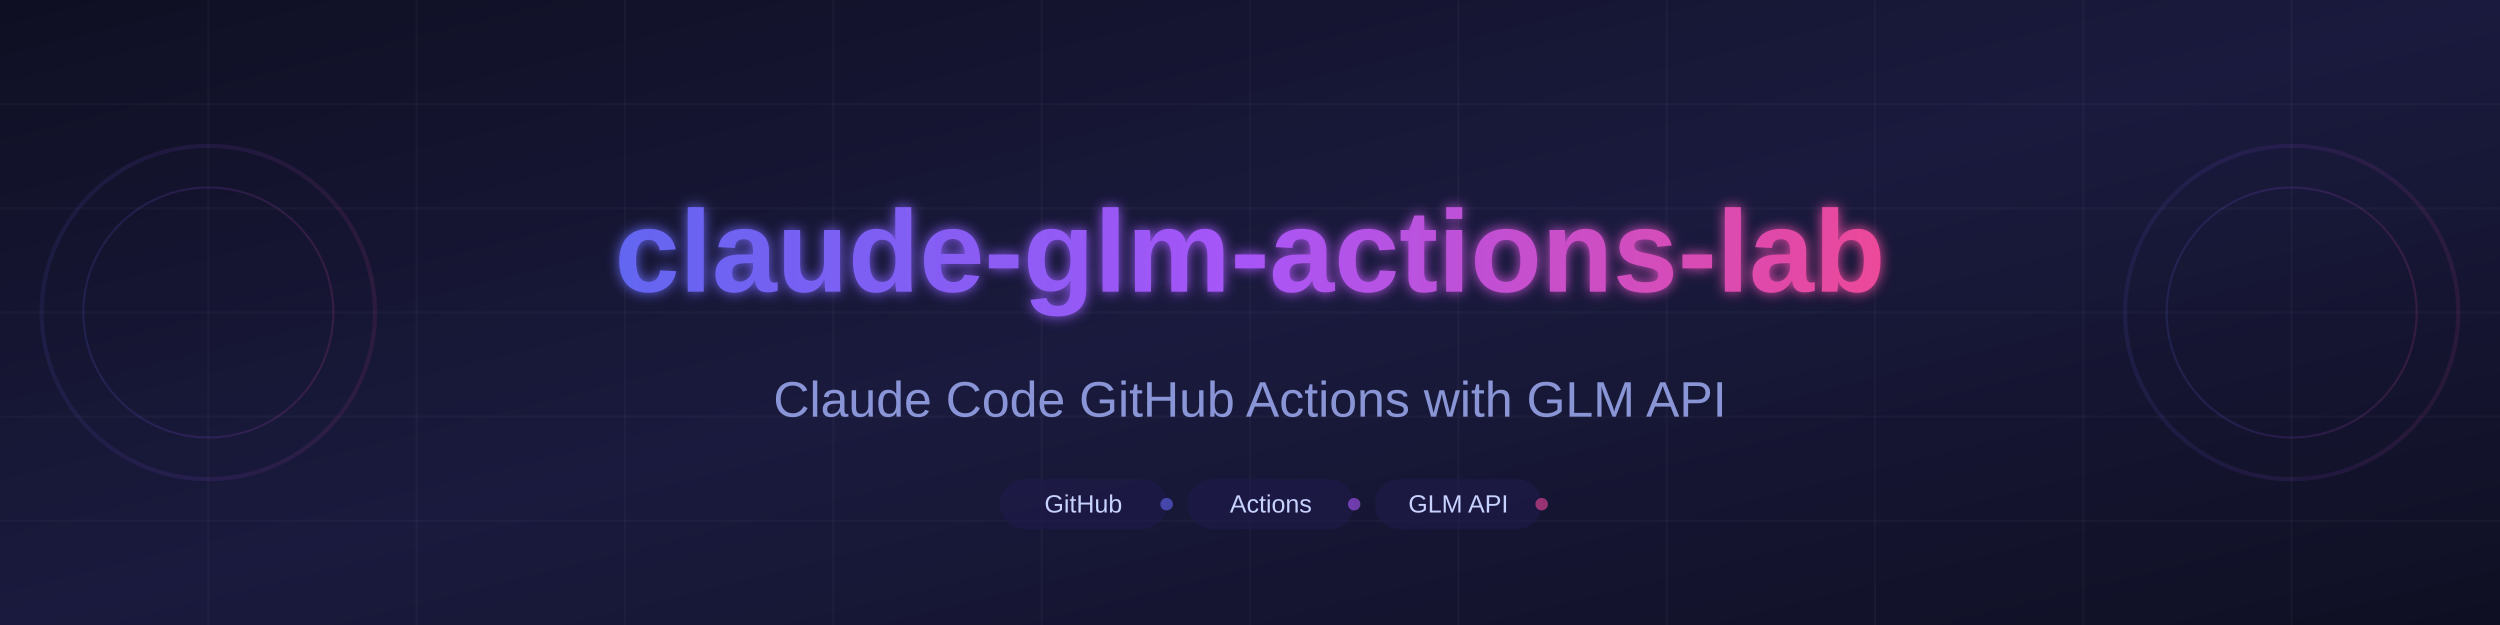
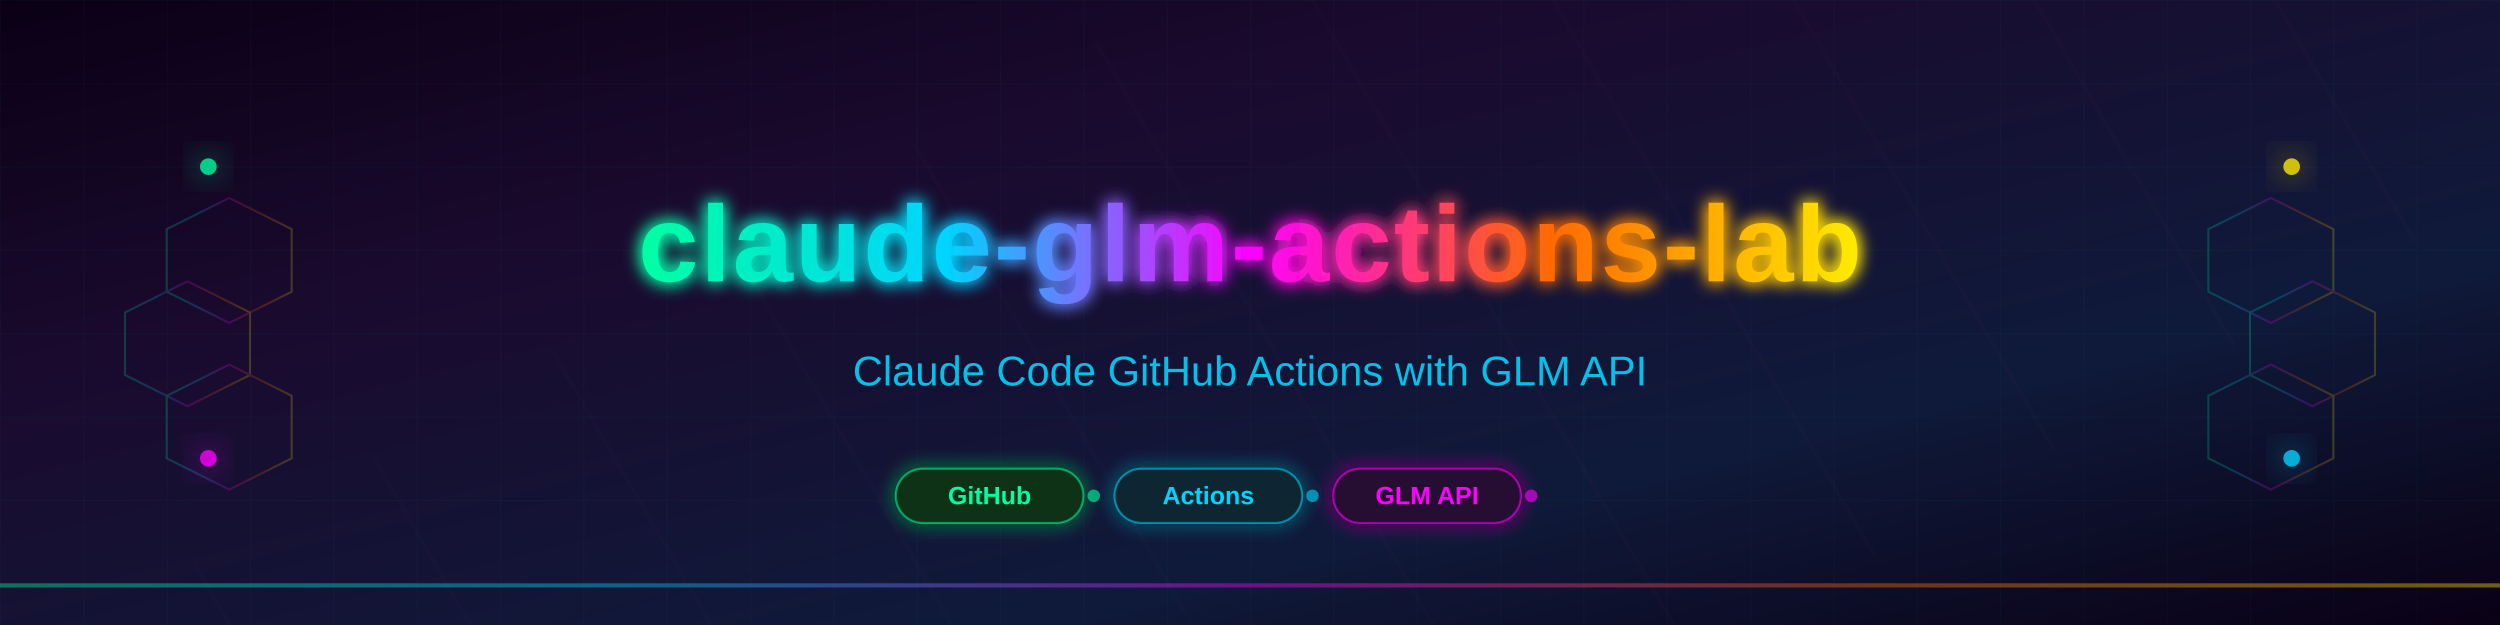
<svg xmlns="http://www.w3.org/2000/svg" viewBox="0 0 1200 300" width="1200" height="300">
  <defs>
    <linearGradient id="bg-gradient" x1="0%" y1="0%" x2="100%" y2="100%">
-       <stop offset="0%" style="stop-color:#0f0f23;stop-opacity:1" />
-       <stop offset="50%" style="stop-color:#1a1a3e;stop-opacity:1" />
-       <stop offset="100%" style="stop-color:#0f0f23;stop-opacity:1" />
+       <stop offset="0%" style="stop-color:#0a0015;stop-opacity:1" />
+       <stop offset="30%" style="stop-color:#1a0a2e;stop-opacity:1" />
+       <stop offset="70%" style="stop-color:#0f1a3a;stop-opacity:1" />
+       <stop offset="100%" style="stop-color:#0a0015;stop-opacity:1" />
    </linearGradient>
    <linearGradient id="text-gradient" x1="0%" y1="0%" x2="100%" y2="0%">
-       <stop offset="0%" style="stop-color:#6366f1;stop-opacity:1" />
-       <stop offset="50%" style="stop-color:#a855f7;stop-opacity:1" />
-       <stop offset="100%" style="stop-color:#ec4899;stop-opacity:1" />
+       <stop offset="0%" style="stop-color:#00ffa3;stop-opacity:1" />
+       <stop offset="25%" style="stop-color:#00d4ff;stop-opacity:1" />
+       <stop offset="50%" style="stop-color:#ff00ff;stop-opacity:1" />
+       <stop offset="75%" style="stop-color:#ff6b00;stop-opacity:1" />
+       <stop offset="100%" style="stop-color:#ffea00;stop-opacity:1" />
    </linearGradient>
    <linearGradient id="glow-gradient" x1="0%" y1="0%" x2="100%" y2="0%">
-       <stop offset="0%" style="stop-color:#6366f1;stop-opacity:0.3" />
-       <stop offset="50%" style="stop-color:#a855f7;stop-opacity:0.3" />
-       <stop offset="100%" style="stop-color:#ec4899;stop-opacity:0.3" />
+       <stop offset="0%" style="stop-color:#00ffa3;stop-opacity:0.4" />
+       <stop offset="50%" style="stop-color:#ff00ff;stop-opacity:0.4" />
+       <stop offset="100%" style="stop-color:#ffea00;stop-opacity:0.4" />
+     </linearGradient>
+     <linearGradient id="stripe-gradient" x1="0%" y1="0%" x2="100%" y2="100%">
+       <stop offset="0%" style="stop-color:#00ffa3;stop-opacity:0.05" />
+       <stop offset="50%" style="stop-color:#ff00ff;stop-opacity:0.05" />
+       <stop offset="100%" style="stop-color:#ffea00;stop-opacity:0.05" />
    </linearGradient>
    <filter id="glow" x="-50%" y="-50%" width="200%" height="200%">
-       <feGaussianBlur stdDeviation="3" result="coloredBlur" />
+       <feGaussianBlur stdDeviation="4" result="coloredBlur" />
+       <feMerge>
+         <feMergeNode in="coloredBlur" />
+         <feMergeNode in="coloredBlur" />
+         <feMergeNode in="SourceGraphic" />
+       </feMerge>
+     </filter>
+     <filter id="intense-glow" x="-100%" y="-100%" width="300%" height="300%">
+       <feGaussianBlur stdDeviation="8" result="coloredBlur" />
      <feMerge>
        <feMergeNode in="coloredBlur" />
        <feMergeNode in="SourceGraphic" />
      </feMerge>
    </filter>
+     <pattern id="cyber-grid" width="40" height="40" patternUnits="userSpaceOnUse">
+       <path d="M 40 0 L 0 0 0 40" fill="none" stroke="#00ffa3" stroke-width="0.5" stroke-opacity="0.1" />
+     </pattern>
  </defs>
  <rect width="1200" height="300" fill="url(#bg-gradient)" />
-   <g stroke="#ffffff" stroke-opacity="0.03" stroke-width="1">
-     <line x1="0" y1="50" x2="1200" y2="50" />
-     <line x1="0" y1="100" x2="1200" y2="100" />
-     <line x1="0" y1="150" x2="1200" y2="150" />
-     <line x1="0" y1="200" x2="1200" y2="200" />
-     <line x1="0" y1="250" x2="1200" y2="250" />
-     <line x1="100" y1="0" x2="100" y2="300" />
-     <line x1="200" y1="0" x2="200" y2="300" />
-     <line x1="300" y1="0" x2="300" y2="300" />
-     <line x1="400" y1="0" x2="400" y2="300" />
-     <line x1="500" y1="0" x2="500" y2="300" />
-     <line x1="600" y1="0" x2="600" y2="300" />
-     <line x1="700" y1="0" x2="700" y2="300" />
-     <line x1="800" y1="0" x2="800" y2="300" />
-     <line x1="900" y1="0" x2="900" y2="300" />
-     <line x1="1000" y1="0" x2="1000" y2="300" />
-     <line x1="1100" y1="0" x2="1100" y2="300" />
+   <rect width="1200" height="300" fill="url(#cyber-grid)" opacity="0.5" />
+   <g opacity="0.3">
+     <rect x="0" y="0" width="2" height="400" fill="url(#stripe-gradient)" transform="rotate(-30 600 150)" />
+     <rect x="100" y="0" width="2" height="400" fill="url(#stripe-gradient)" transform="rotate(-30 600 150)" />
+     <rect x="200" y="0" width="2" height="400" fill="url(#stripe-gradient)" transform="rotate(-30 600 150)" />
+     <rect x="300" y="0" width="2" height="400" fill="url(#stripe-gradient)" transform="rotate(-30 600 150)" />
+     <rect x="400" y="0" width="2" height="400" fill="url(#stripe-gradient)" transform="rotate(-30 600 150)" />
+     <rect x="500" y="0" width="2" height="400" fill="url(#stripe-gradient)" transform="rotate(-30 600 150)" />
+     <rect x="600" y="0" width="2" height="400" fill="url(#stripe-gradient)" transform="rotate(-30 600 150)" />
+     <rect x="700" y="0" width="2" height="400" fill="url(#stripe-gradient)" transform="rotate(-30 600 150)" />
+     <rect x="800" y="0" width="2" height="400" fill="url(#stripe-gradient)" transform="rotate(-30 600 150)" />
+     <rect x="900" y="0" width="2" height="400" fill="url(#stripe-gradient)" transform="rotate(-30 600 150)" />
+     <rect x="1000" y="0" width="2" height="400" fill="url(#stripe-gradient)" transform="rotate(-30 600 150)" />
+     <rect x="1100" y="0" width="2" height="400" fill="url(#stripe-gradient)" transform="rotate(-30 600 150)" />
+     <rect x="1200" y="0" width="2" height="400" fill="url(#stripe-gradient)" transform="rotate(-30 600 150)" />
  </g>
-   <circle cx="100" cy="150" r="80" fill="none" stroke="url(#text-gradient)" stroke-opacity="0.1" stroke-width="2" />
-   <circle cx="1100" cy="150" r="80" fill="none" stroke="url(#text-gradient)" stroke-opacity="0.1" stroke-width="2" />
-   <circle cx="100" cy="150" r="60" fill="none" stroke="url(#text-gradient)" stroke-opacity="0.15" stroke-width="1" />
-   <circle cx="1100" cy="150" r="60" fill="none" stroke="url(#text-gradient)" stroke-opacity="0.15" stroke-width="1" />
+   <g stroke="url(#text-gradient)" stroke-width="1" fill="none" opacity="0.2">
+     <path d="M 80 110 L 110 95 L 140 110 L 140 140 L 110 155 L 80 140 Z" />
+     <path d="M 60 150 L 90 135 L 120 150 L 120 180 L 90 195 L 60 180 Z" />
+     <path d="M 80 190 L 110 175 L 140 190 L 140 220 L 110 235 L 80 220 Z" />
+     <path d="M 1060 110 L 1090 95 L 1120 110 L 1120 140 L 1090 155 L 1060 140 Z" />
+     <path d="M 1080 150 L 1110 135 L 1140 150 L 1140 180 L 1110 195 L 1080 180 Z" />
+     <path d="M 1060 190 L 1090 175 L 1120 190 L 1120 220 L 1090 235 L 1060 220 Z" />
+   </g>
+   <circle cx="100" cy="80" r="4" fill="#00ffa3" filter="url(#intense-glow)" opacity="0.8" />
+   <circle cx="1100" cy="80" r="4" fill="#ffea00" filter="url(#intense-glow)" opacity="0.8" />
+   <circle cx="100" cy="220" r="4" fill="#ff00ff" filter="url(#intense-glow)" opacity="0.8" />
+   <circle cx="1100" cy="220" r="4" fill="#00d4ff" filter="url(#intense-glow)" opacity="0.8" />
  <g filter="url(#glow)">
-     <text x="600" y="140" font-family="Arial, sans-serif" font-size="56" font-weight="bold" fill="url(#text-gradient)" text-anchor="middle">claude-glm-actions-lab</text>
+     <text x="600" y="135" font-family="Arial, sans-serif" font-size="52" font-weight="bold" fill="url(#text-gradient)" text-anchor="middle" letter-spacing="1">claude-glm-actions-lab</text>
  </g>
-   <text x="600" y="200" font-family="Arial, sans-serif" font-size="24" fill="#a5b4fc" text-anchor="middle" opacity="0.8">Claude Code GitHub Actions with GLM API</text>
-   <rect x="480" y="230" width="80" height="24" rx="12" fill="#1e1b4b" opacity="0.6" />
-   <text x="520" y="246" font-family="Arial, sans-serif" font-size="12" fill="#c7d2fe" text-anchor="middle">GitHub</text>
-   <rect x="570" y="230" width="80" height="24" rx="12" fill="#1e1b4b" opacity="0.6" />
-   <text x="610" y="246" font-family="Arial, sans-serif" font-size="12" fill="#c7d2fe" text-anchor="middle">Actions</text>
-   <rect x="660" y="230" width="80" height="24" rx="12" fill="#1e1b4b" opacity="0.6" />
-   <text x="700" y="246" font-family="Arial, sans-serif" font-size="12" fill="#c7d2fe" text-anchor="middle">GLM API</text>
-   <circle cx="560" cy="242" r="3" fill="#6366f1" opacity="0.6" />
-   <circle cx="650" cy="242" r="3" fill="#a855f7" opacity="0.6" />
-   <circle cx="740" cy="242" r="3" fill="#ec4899" opacity="0.6" />
+   <text x="600" y="185" font-family="Arial, sans-serif" font-size="20" fill="#00d4ff" text-anchor="middle" opacity="0.9">Claude Code GitHub Actions with GLM API</text>
+   <line x1="300" y1="200" x2="900" y2="200" stroke="url(#text-gradient)" stroke-width="2" opacity="0.5" />
+   <g filter="url(#glow)">
+     <rect x="430" y="225" width="90" height="26" rx="13" fill="#0a3015" stroke="#00ffa3" stroke-width="1" stroke-opacity="0.5" />
+     <text x="475" y="242" font-family="Arial, sans-serif" font-size="12" font-weight="bold" fill="#00ffa3" text-anchor="middle">GitHub</text>
+     <rect x="535" y="225" width="90" height="26" rx="13" fill="#0a2530" stroke="#00d4ff" stroke-width="1" stroke-opacity="0.5" />
+     <text x="580" y="242" font-family="Arial, sans-serif" font-size="12" font-weight="bold" fill="#00d4ff" text-anchor="middle">Actions</text>
+     <rect x="640" y="225" width="90" height="26" rx="13" fill="#250a30" stroke="#ff00ff" stroke-width="1" stroke-opacity="0.5" />
+     <text x="685" y="242" font-family="Arial, sans-serif" font-size="12" font-weight="bold" fill="#ff00ff" text-anchor="middle">GLM API</text>
+   </g>
+   <circle cx="525" cy="238" r="3" fill="#00ffa3" opacity="0.6" />
+   <circle cx="630" cy="238" r="3" fill="#00d4ff" opacity="0.6" />
+   <circle cx="735" cy="238" r="3" fill="#ff00ff" opacity="0.6" />
+   <rect x="0" y="280" width="1200" height="2" fill="url(#text-gradient)" opacity="0.4" />
</svg>
